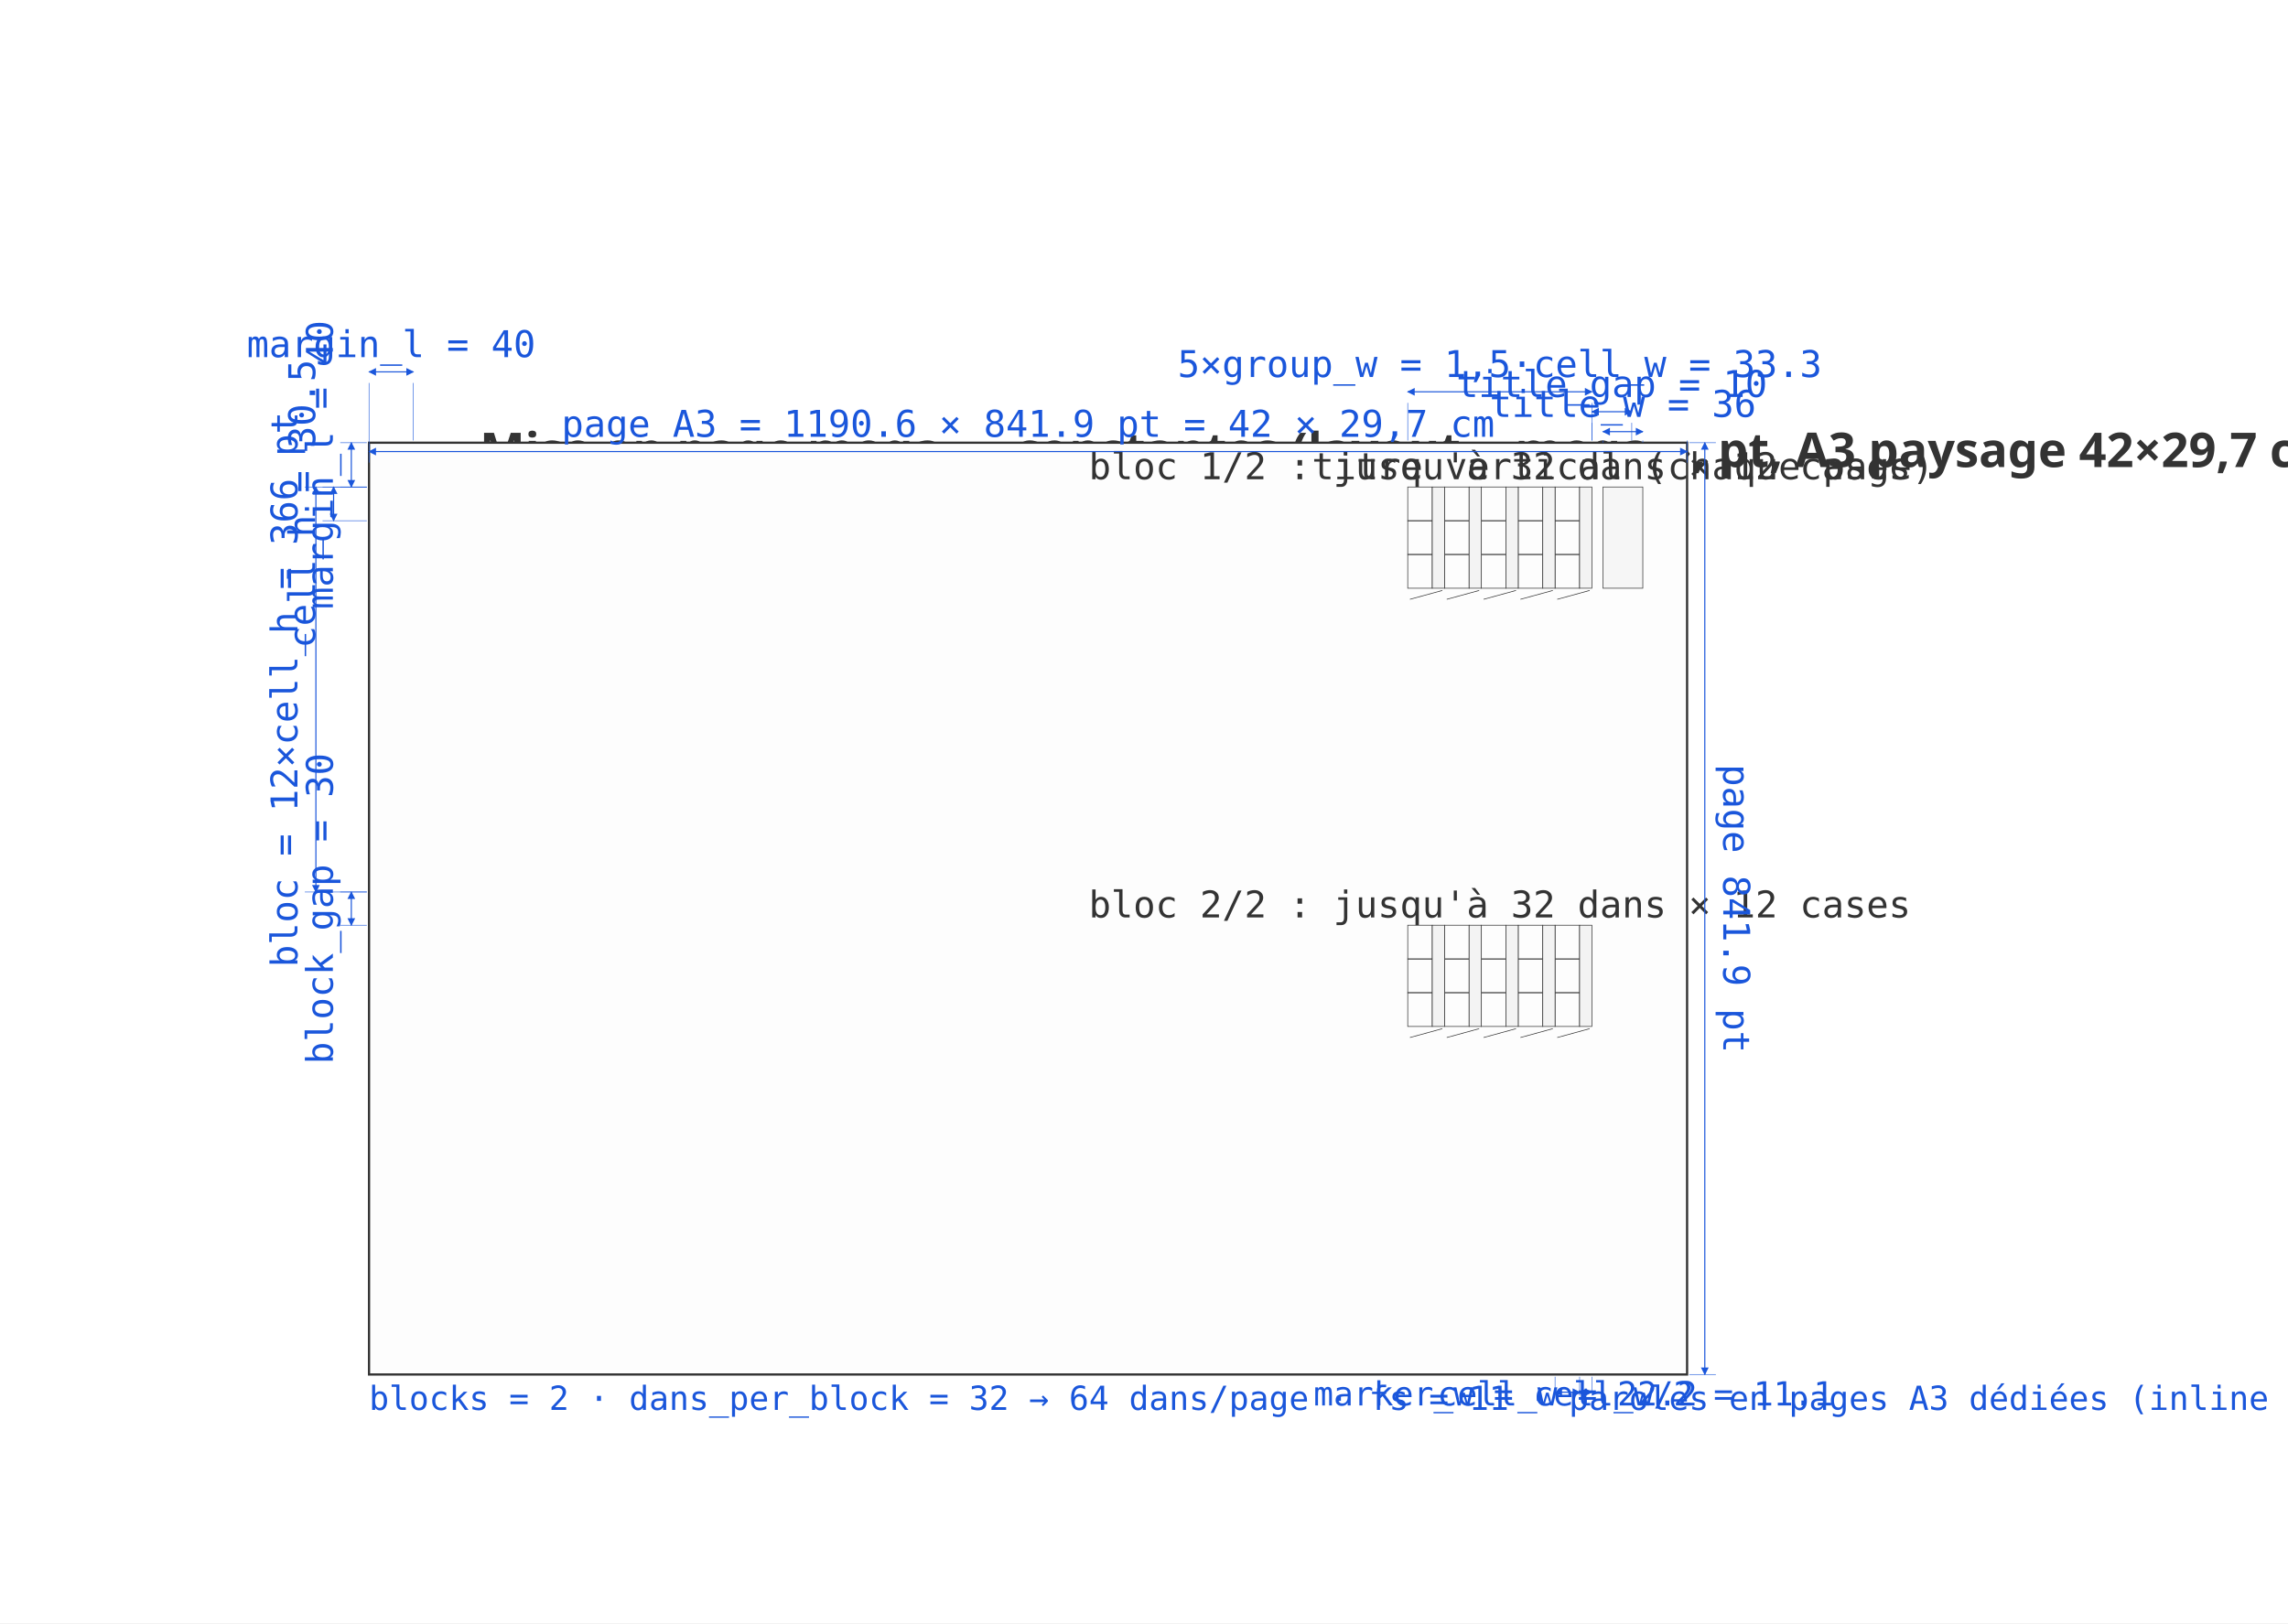
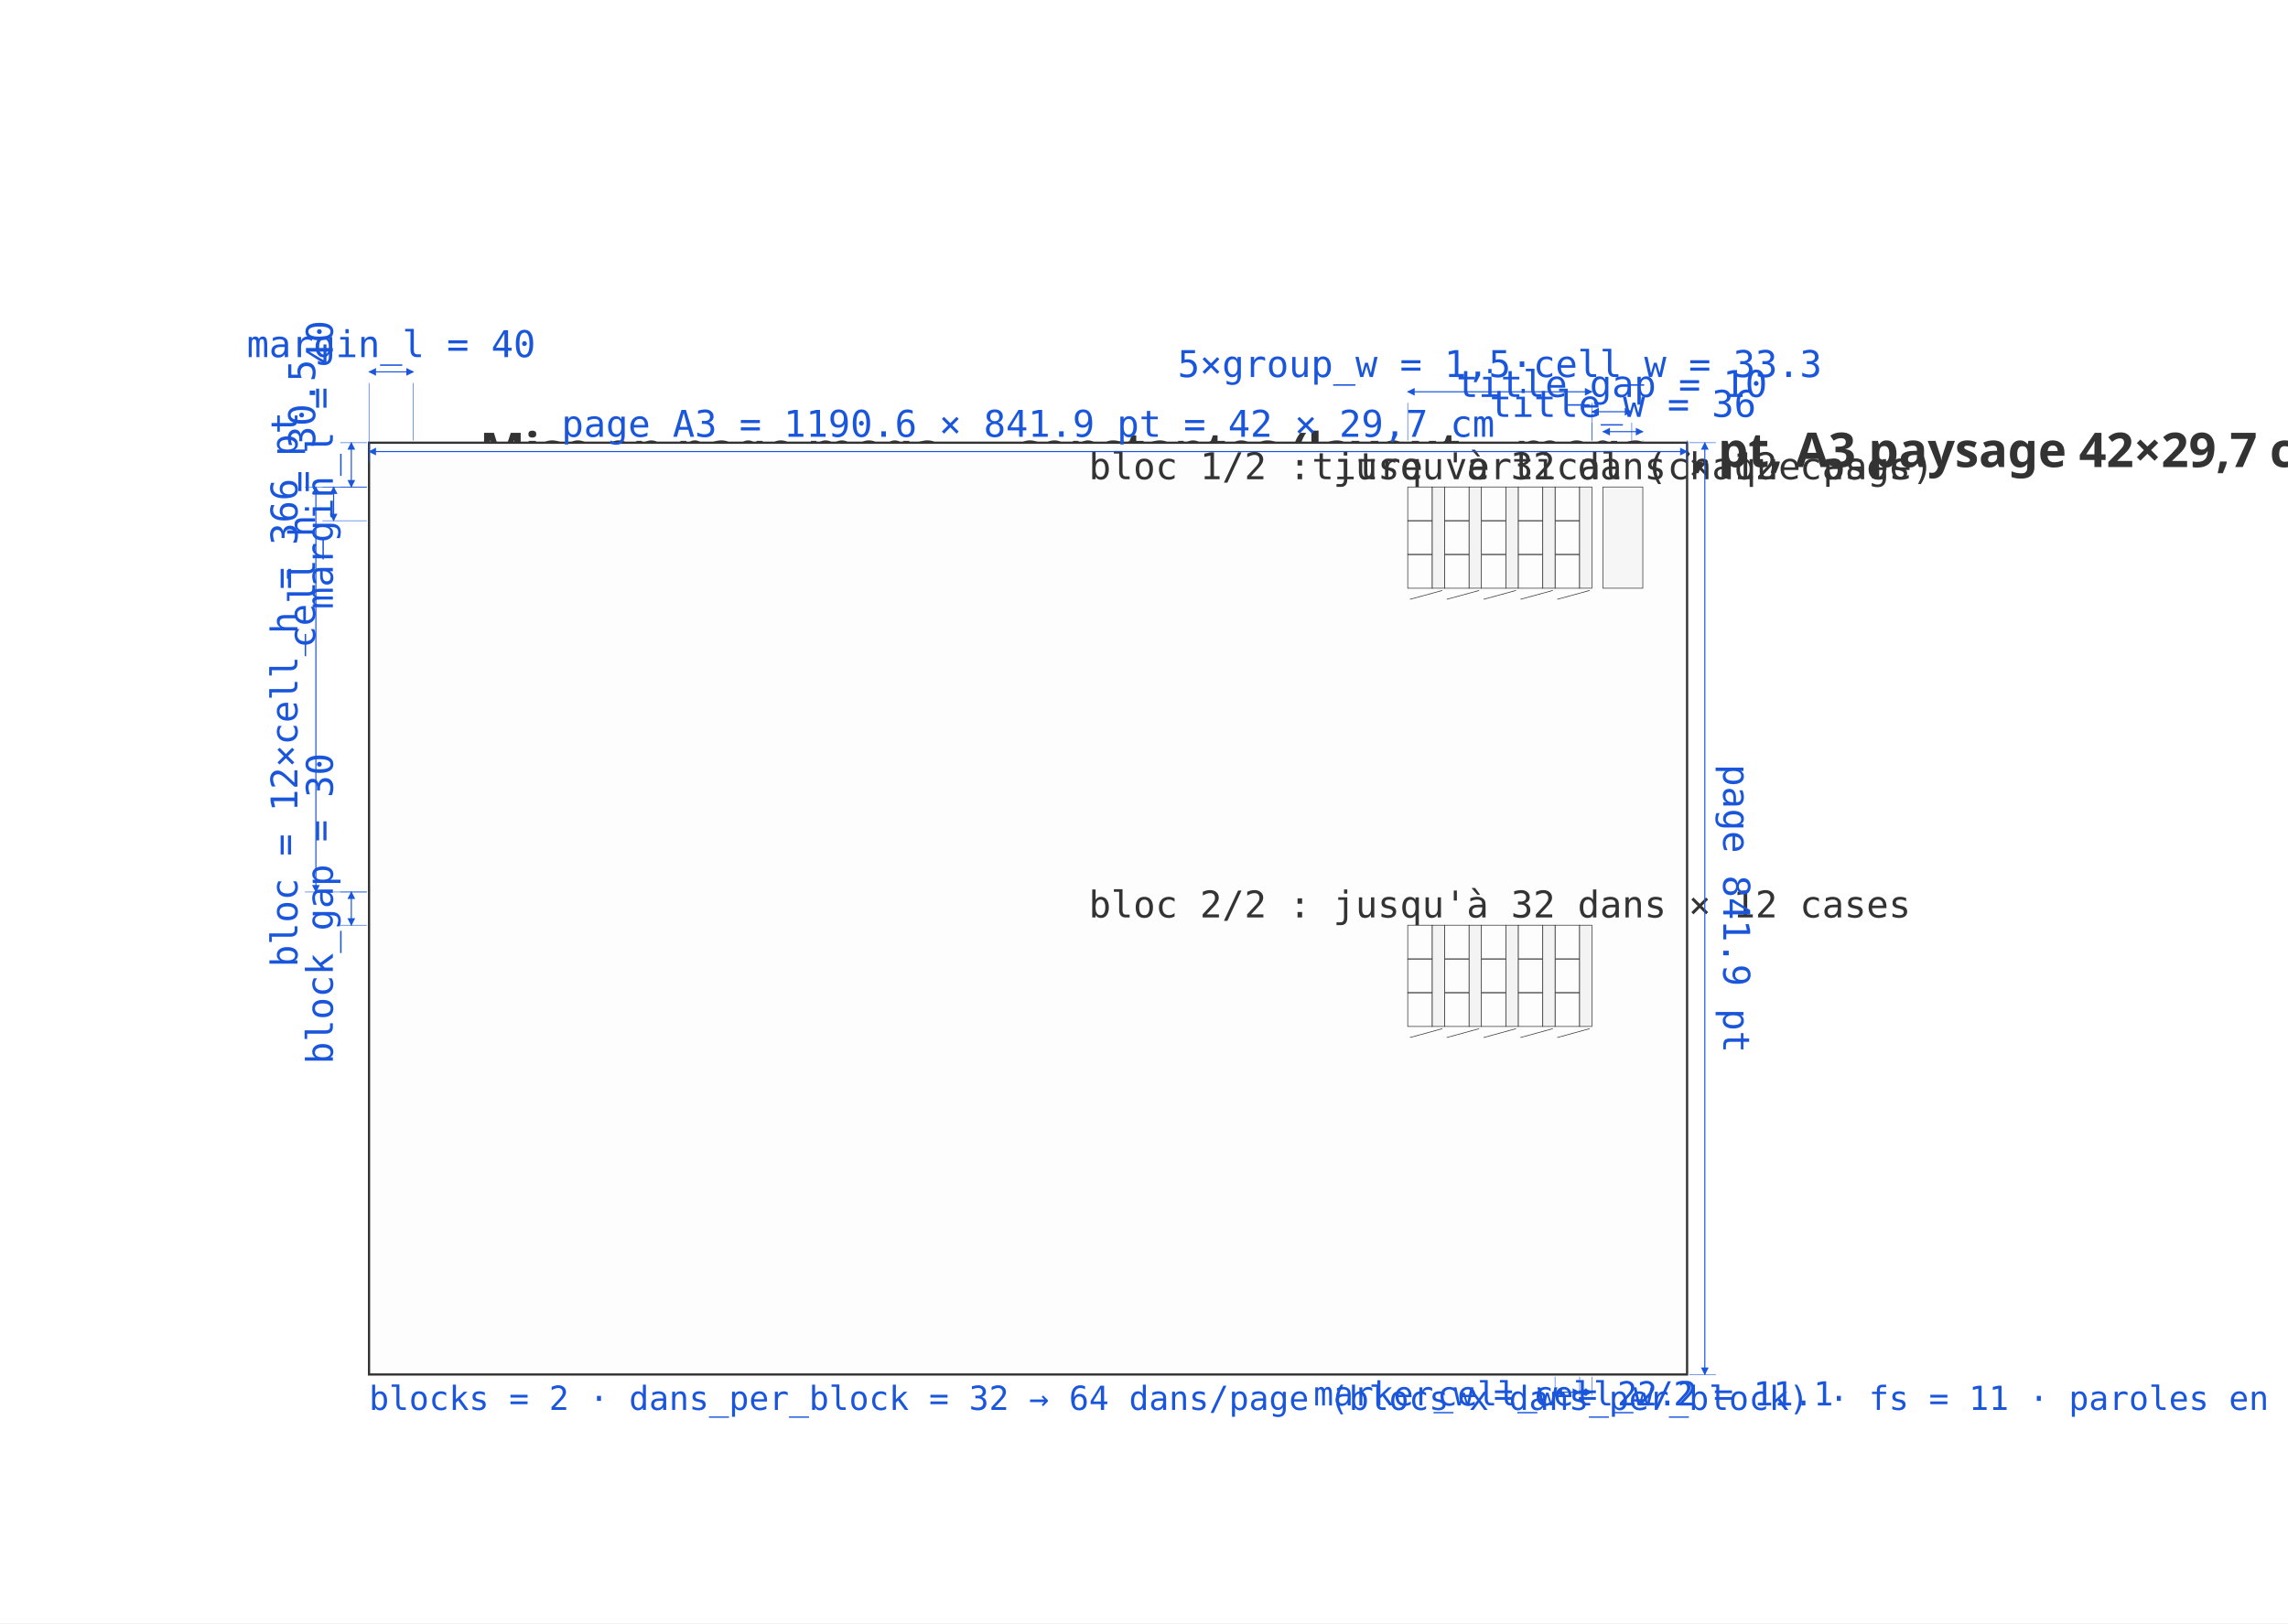
<svg xmlns="http://www.w3.org/2000/svg" width="620" height="440" viewBox="0 0 620 440">
  <defs>
    <marker id="arr" viewBox="0 0 10 10" refX="9" refY="5" markerWidth="7" markerHeight="7" orient="auto-start-reverse">
      <path d="M0,0 L10,5 L0,10 z" fill="#1a56db" />
    </marker>
  </defs>
  <rect x="0" y="0" width="620" height="440" fill="#ffffff" />
  <text x="130" y="126.6" text-anchor="start" font-family="sans-serif" font-size="13" fill="#333333" font-weight="bold">Mise en page mega — constantes (layout « mega », pt, A3 paysage 42×29,7 cm)</text>
  <text x="130" y="131.4" text-anchor="start" font-family="sans-serif" font-size="9.5" fill="#333333">gris foncé = éléments · bleu = cotes (flèches) et constantes · échelle 0.3</text>
  <rect x="100" y="120" width="357.166" height="252.567" fill="#fdfdfd" stroke="#333333" stroke-width="0.6" />
  <rect x="421.386" y="132" width="6.653" height="9.149" fill="none" stroke="#333333" stroke-width="0.18" />
  <rect x="421.386" y="141.149" width="6.653" height="9.149" fill="none" stroke="#333333" stroke-width="0.18" />
  <rect x="421.386" y="150.297" width="6.653" height="9.149" fill="none" stroke="#333333" stroke-width="0.18" />
  <rect x="428.039" y="132" width="3.327" height="27.446" fill="#f3f3f3" stroke="#333333" stroke-width="0.18" />
  <line x1="421.986" y1="162.446" x2="430.766" y2="160.046" stroke="#333333" stroke-width="0.18" />
  <rect x="411.406" y="132" width="6.653" height="9.149" fill="none" stroke="#333333" stroke-width="0.18" />
  <rect x="411.406" y="141.149" width="6.653" height="9.149" fill="none" stroke="#333333" stroke-width="0.18" />
  <rect x="411.406" y="150.297" width="6.653" height="9.149" fill="none" stroke="#333333" stroke-width="0.18" />
  <rect x="418.059" y="132" width="3.327" height="27.446" fill="#f3f3f3" stroke="#333333" stroke-width="0.18" />
  <line x1="412.006" y1="162.446" x2="420.786" y2="160.046" stroke="#333333" stroke-width="0.18" />
  <rect x="401.425" y="132" width="6.653" height="9.149" fill="none" stroke="#333333" stroke-width="0.18" />
  <rect x="401.425" y="141.149" width="6.653" height="9.149" fill="none" stroke="#333333" stroke-width="0.18" />
  <rect x="401.425" y="150.297" width="6.653" height="9.149" fill="none" stroke="#333333" stroke-width="0.18" />
  <rect x="408.079" y="132" width="3.327" height="27.446" fill="#f3f3f3" stroke="#333333" stroke-width="0.18" />
  <line x1="402.025" y1="162.446" x2="410.806" y2="160.046" stroke="#333333" stroke-width="0.18" />
  <rect x="391.445" y="132" width="6.653" height="9.149" fill="none" stroke="#333333" stroke-width="0.18" />
  <rect x="391.445" y="141.149" width="6.653" height="9.149" fill="none" stroke="#333333" stroke-width="0.18" />
  <rect x="391.445" y="150.297" width="6.653" height="9.149" fill="none" stroke="#333333" stroke-width="0.18" />
  <rect x="398.099" y="132" width="3.327" height="27.446" fill="#f3f3f3" stroke="#333333" stroke-width="0.18" />
  <line x1="392.045" y1="162.446" x2="400.825" y2="160.046" stroke="#333333" stroke-width="0.18" />
  <rect x="381.465" y="132" width="6.653" height="9.149" fill="none" stroke="#333333" stroke-width="0.18" />
  <rect x="381.465" y="141.149" width="6.653" height="9.149" fill="none" stroke="#333333" stroke-width="0.18" />
  <rect x="381.465" y="150.297" width="6.653" height="9.149" fill="none" stroke="#333333" stroke-width="0.18" />
  <rect x="388.118" y="132" width="3.327" height="27.446" fill="#f3f3f3" stroke="#333333" stroke-width="0.18" />
  <line x1="382.065" y1="162.446" x2="390.845" y2="160.046" stroke="#333333" stroke-width="0.18" />
  <text x="406.415" y="129.9" text-anchor="middle" font-family="monospace" font-size="10" fill="#333333">bloc 1/2 : jusqu'à 32 dans × 12 cases</text>
  <rect x="421.386" y="250.784" width="6.653" height="9.149" fill="none" stroke="#333333" stroke-width="0.18" />
  <rect x="421.386" y="259.932" width="6.653" height="9.149" fill="none" stroke="#333333" stroke-width="0.18" />
  <rect x="421.386" y="269.081" width="6.653" height="9.149" fill="none" stroke="#333333" stroke-width="0.18" />
  <rect x="428.039" y="250.784" width="3.327" height="27.446" fill="#f3f3f3" stroke="#333333" stroke-width="0.18" />
  <line x1="421.986" y1="281.23" x2="430.766" y2="278.83" stroke="#333333" stroke-width="0.18" />
  <rect x="411.406" y="250.784" width="6.653" height="9.149" fill="none" stroke="#333333" stroke-width="0.18" />
  <rect x="411.406" y="259.932" width="6.653" height="9.149" fill="none" stroke="#333333" stroke-width="0.18" />
  <rect x="411.406" y="269.081" width="6.653" height="9.149" fill="none" stroke="#333333" stroke-width="0.18" />
  <rect x="418.059" y="250.784" width="3.327" height="27.446" fill="#f3f3f3" stroke="#333333" stroke-width="0.18" />
  <line x1="412.006" y1="281.23" x2="420.786" y2="278.83" stroke="#333333" stroke-width="0.18" />
  <rect x="401.425" y="250.784" width="6.653" height="9.149" fill="none" stroke="#333333" stroke-width="0.18" />
  <rect x="401.425" y="259.932" width="6.653" height="9.149" fill="none" stroke="#333333" stroke-width="0.18" />
  <rect x="401.425" y="269.081" width="6.653" height="9.149" fill="none" stroke="#333333" stroke-width="0.18" />
  <rect x="408.079" y="250.784" width="3.327" height="27.446" fill="#f3f3f3" stroke="#333333" stroke-width="0.18" />
  <line x1="402.025" y1="281.23" x2="410.806" y2="278.83" stroke="#333333" stroke-width="0.18" />
  <rect x="391.445" y="250.784" width="6.653" height="9.149" fill="none" stroke="#333333" stroke-width="0.18" />
  <rect x="391.445" y="259.932" width="6.653" height="9.149" fill="none" stroke="#333333" stroke-width="0.18" />
  <rect x="391.445" y="269.081" width="6.653" height="9.149" fill="none" stroke="#333333" stroke-width="0.18" />
  <rect x="398.099" y="250.784" width="3.327" height="27.446" fill="#f3f3f3" stroke="#333333" stroke-width="0.18" />
  <line x1="392.045" y1="281.23" x2="400.825" y2="278.83" stroke="#333333" stroke-width="0.18" />
  <rect x="381.465" y="250.784" width="6.653" height="9.149" fill="none" stroke="#333333" stroke-width="0.18" />
  <rect x="381.465" y="259.932" width="6.653" height="9.149" fill="none" stroke="#333333" stroke-width="0.18" />
  <rect x="381.465" y="269.081" width="6.653" height="9.149" fill="none" stroke="#333333" stroke-width="0.18" />
  <rect x="388.118" y="250.784" width="3.327" height="27.446" fill="#f3f3f3" stroke="#333333" stroke-width="0.18" />
  <line x1="382.065" y1="281.23" x2="390.845" y2="278.83" stroke="#333333" stroke-width="0.18" />
  <text x="406.415" y="248.684" text-anchor="middle" font-family="monospace" font-size="10" fill="#333333">bloc 2/2 : jusqu'à 32 dans × 12 cases</text>
  <text x="441.839" y="137.774" text-anchor="middle" font-family="monospace" font-size="3.3" fill="#333333" font-weight="bold">工</text>
  <rect x="434.366" y="132" width="10.8" height="27.446" fill="#f6f6f6" stroke="#333333" stroke-width="0.18" />
  <text x="439.766" y="129.9" text-anchor="middle" font-family="monospace" font-size="10" fill="#333333">titre vertical (chaque page)</text>
  <line x1="100" y1="119.4" x2="100" y2="103.8" stroke="#1a56db" stroke-width="0.15" />
  <line x1="112" y1="119.4" x2="112" y2="103.8" stroke="#1a56db" stroke-width="0.15" />
  <line x1="100" y1="100.8" x2="112" y2="100.8" stroke="#1a56db" stroke-width="0.3" marker-start="url(#arr)" marker-end="url(#arr)" />
  <text x="106" y="96.8" text-anchor="middle" font-family="monospace" font-size="10" fill="#1a56db">margin_l = 40</text>
  <line x1="381.465" y1="119.4" x2="381.465" y2="109.2" stroke="#1a56db" stroke-width="0.15" />
  <line x1="431.366" y1="119.4" x2="431.366" y2="109.2" stroke="#1a56db" stroke-width="0.15" />
  <line x1="381.465" y1="106.2" x2="431.366" y2="106.2" stroke="#1a56db" stroke-width="0.3" marker-start="url(#arr)" marker-end="url(#arr)" />
  <text x="406.415" y="102.2" text-anchor="middle" font-family="monospace" font-size="10" fill="#1a56db">5×group_w = 1,5·cell_w = 33.3</text>
  <line x1="431.366" y1="119.4" x2="431.366" y2="114.6" stroke="#1a56db" stroke-width="0.15" />
  <line x1="442.166" y1="119.4" x2="442.166" y2="114.6" stroke="#1a56db" stroke-width="0.15" />
  <line x1="431.366" y1="111.6" x2="442.166" y2="111.6" stroke="#1a56db" stroke-width="0.3" marker-start="url(#arr)" marker-end="url(#arr)" />
  <text x="436.766" y="107.6" text-anchor="middle" font-family="monospace" font-size="10" fill="#1a56db">title_gap = 10</text>
  <line x1="434.366" y1="119.4" x2="434.366" y2="120" stroke="#1a56db" stroke-width="0.15" />
  <line x1="445.166" y1="119.4" x2="445.166" y2="120" stroke="#1a56db" stroke-width="0.15" />
  <line x1="434.366" y1="117" x2="445.166" y2="117" stroke="#1a56db" stroke-width="0.3" marker-start="url(#arr)" marker-end="url(#arr)" />
  <text x="439.766" y="113" text-anchor="middle" font-family="monospace" font-size="10" fill="#1a56db">title_w = 36</text>
  <line x1="100" y1="119.4" x2="100" y2="125.4" stroke="#1a56db" stroke-width="0.15" />
  <line x1="457.166" y1="119.4" x2="457.166" y2="125.4" stroke="#1a56db" stroke-width="0.15" />
  <line x1="100" y1="122.4" x2="457.166" y2="122.4" stroke="#1a56db" stroke-width="0.3" marker-start="url(#arr)" marker-end="url(#arr)" />
  <text x="278.583" y="118.4" text-anchor="middle" font-family="monospace" font-size="10" fill="#1a56db">page A3 = 1190.6 × 841.9 pt = 42 × 29,7 cm</text>
  <line x1="99.4" y1="120" x2="92.2" y2="120" stroke="#1a56db" stroke-width="0.15" />
  <line x1="99.4" y1="132" x2="92.2" y2="132" stroke="#1a56db" stroke-width="0.15" />
  <line x1="95.2" y1="120" x2="95.2" y2="132" stroke="#1a56db" stroke-width="0.3" marker-start="url(#arr)" marker-end="url(#arr)" />
  <text x="90.2" y="126" text-anchor="middle" font-family="monospace" font-size="10" fill="#1a56db" transform="rotate(-90 90.2 126)">margin_l = 40</text>
  <line x1="99.4" y1="132" x2="87.4" y2="132" stroke="#1a56db" stroke-width="0.15" />
  <line x1="99.4" y1="141.149" x2="87.4" y2="141.149" stroke="#1a56db" stroke-width="0.15" />
  <line x1="90.4" y1="132" x2="90.4" y2="141.149" stroke="#1a56db" stroke-width="0.3" marker-start="url(#arr)" marker-end="url(#arr)" />
  <text x="85.4" y="136.574" text-anchor="middle" font-family="monospace" font-size="10" fill="#1a56db" transform="rotate(-90 85.4 136.574)">cell_h = 30.5</text>
  <line x1="99.4" y1="132" x2="82.6" y2="132" stroke="#1a56db" stroke-width="0.15" />
  <line x1="99.4" y1="241.784" x2="82.6" y2="241.784" stroke="#1a56db" stroke-width="0.15" />
  <line x1="85.6" y1="132" x2="85.6" y2="241.784" stroke="#1a56db" stroke-width="0.3" marker-start="url(#arr)" marker-end="url(#arr)" />
  <text x="80.6" y="186.892" text-anchor="middle" font-family="monospace" font-size="10" fill="#1a56db" transform="rotate(-90 80.6 186.892)">bloc = 12×cell_h = 366 pt</text>
  <line x1="99.4" y1="241.784" x2="92.2" y2="241.784" stroke="#1a56db" stroke-width="0.15" />
  <line x1="99.4" y1="250.784" x2="92.2" y2="250.784" stroke="#1a56db" stroke-width="0.15" />
  <line x1="95.2" y1="241.784" x2="95.2" y2="250.784" stroke="#1a56db" stroke-width="0.3" marker-start="url(#arr)" marker-end="url(#arr)" />
  <text x="90.2" y="246.284" text-anchor="middle" font-family="monospace" font-size="10" fill="#1a56db" transform="rotate(-90 90.2 246.284)">block_gap = 30</text>
  <line x1="457.766" y1="120" x2="464.966" y2="120" stroke="#1a56db" stroke-width="0.15" />
  <line x1="457.766" y1="372.567" x2="464.966" y2="372.567" stroke="#1a56db" stroke-width="0.15" />
  <line x1="461.966" y1="120" x2="461.966" y2="372.567" stroke="#1a56db" stroke-width="0.3" marker-start="url(#arr)" marker-end="url(#arr)" />
  <text x="466.966" y="246.284" text-anchor="middle" font-family="monospace" font-size="10" fill="#1a56db" transform="rotate(90 466.966 246.284)">page 841.9 pt</text>
  <line x1="421.386" y1="373.167" x2="421.386" y2="378.267" stroke="#1a56db" stroke-width="0.15" />
  <line x1="428.039" y1="373.167" x2="428.039" y2="378.267" stroke="#1a56db" stroke-width="0.15" />
  <line x1="431.366" y1="373.167" x2="431.366" y2="378.267" stroke="#1a56db" stroke-width="0.15" />
  <line x1="421.386" y1="377.367" x2="428.039" y2="377.367" stroke="#1a56db" stroke-width="0.3" marker-start="url(#arr)" marker-end="url(#arr)" />
  <text x="424.712" y="380.967" text-anchor="middle" font-family="monospace" font-size="9" fill="#1a56db">cell_w = 22.2</text>
  <line x1="428.039" y1="377.367" x2="431.366" y2="377.367" stroke="#1a56db" stroke-width="0.3" marker-start="url(#arr)" marker-end="url(#arr)" />
  <text x="426.376" y="380.967" text-anchor="middle" font-family="monospace" font-size="9" fill="#1a56db">marker_w = cell_w/2 = 11.1</text>
-   <text x="100" y="382.167" text-anchor="start" font-family="monospace" font-size="9" fill="#1a56db">blocks = 2 · dans_per_block = 32 → 64 dans/page · fs = 11 · paroles en pages A3 dédiées (inline si ≤ 15% de la largeur utile) · cell_w = (page−2·marge−title_offset)/(32×1,5)</text>
+   <text x="100" y="382.167" text-anchor="start" font-family="monospace" font-size="9" fill="#1a56db">blocks = 2 · dans_per_block = 32 → 64 dans/page (blocs x dans_per_block) · fs = 11 · paroles en pages A3 dédiées (inline si ≤ 15% de la largeur utile) · cell_w = (page−2·marge−title_offset)/(32×1,5)</text>
</svg>
